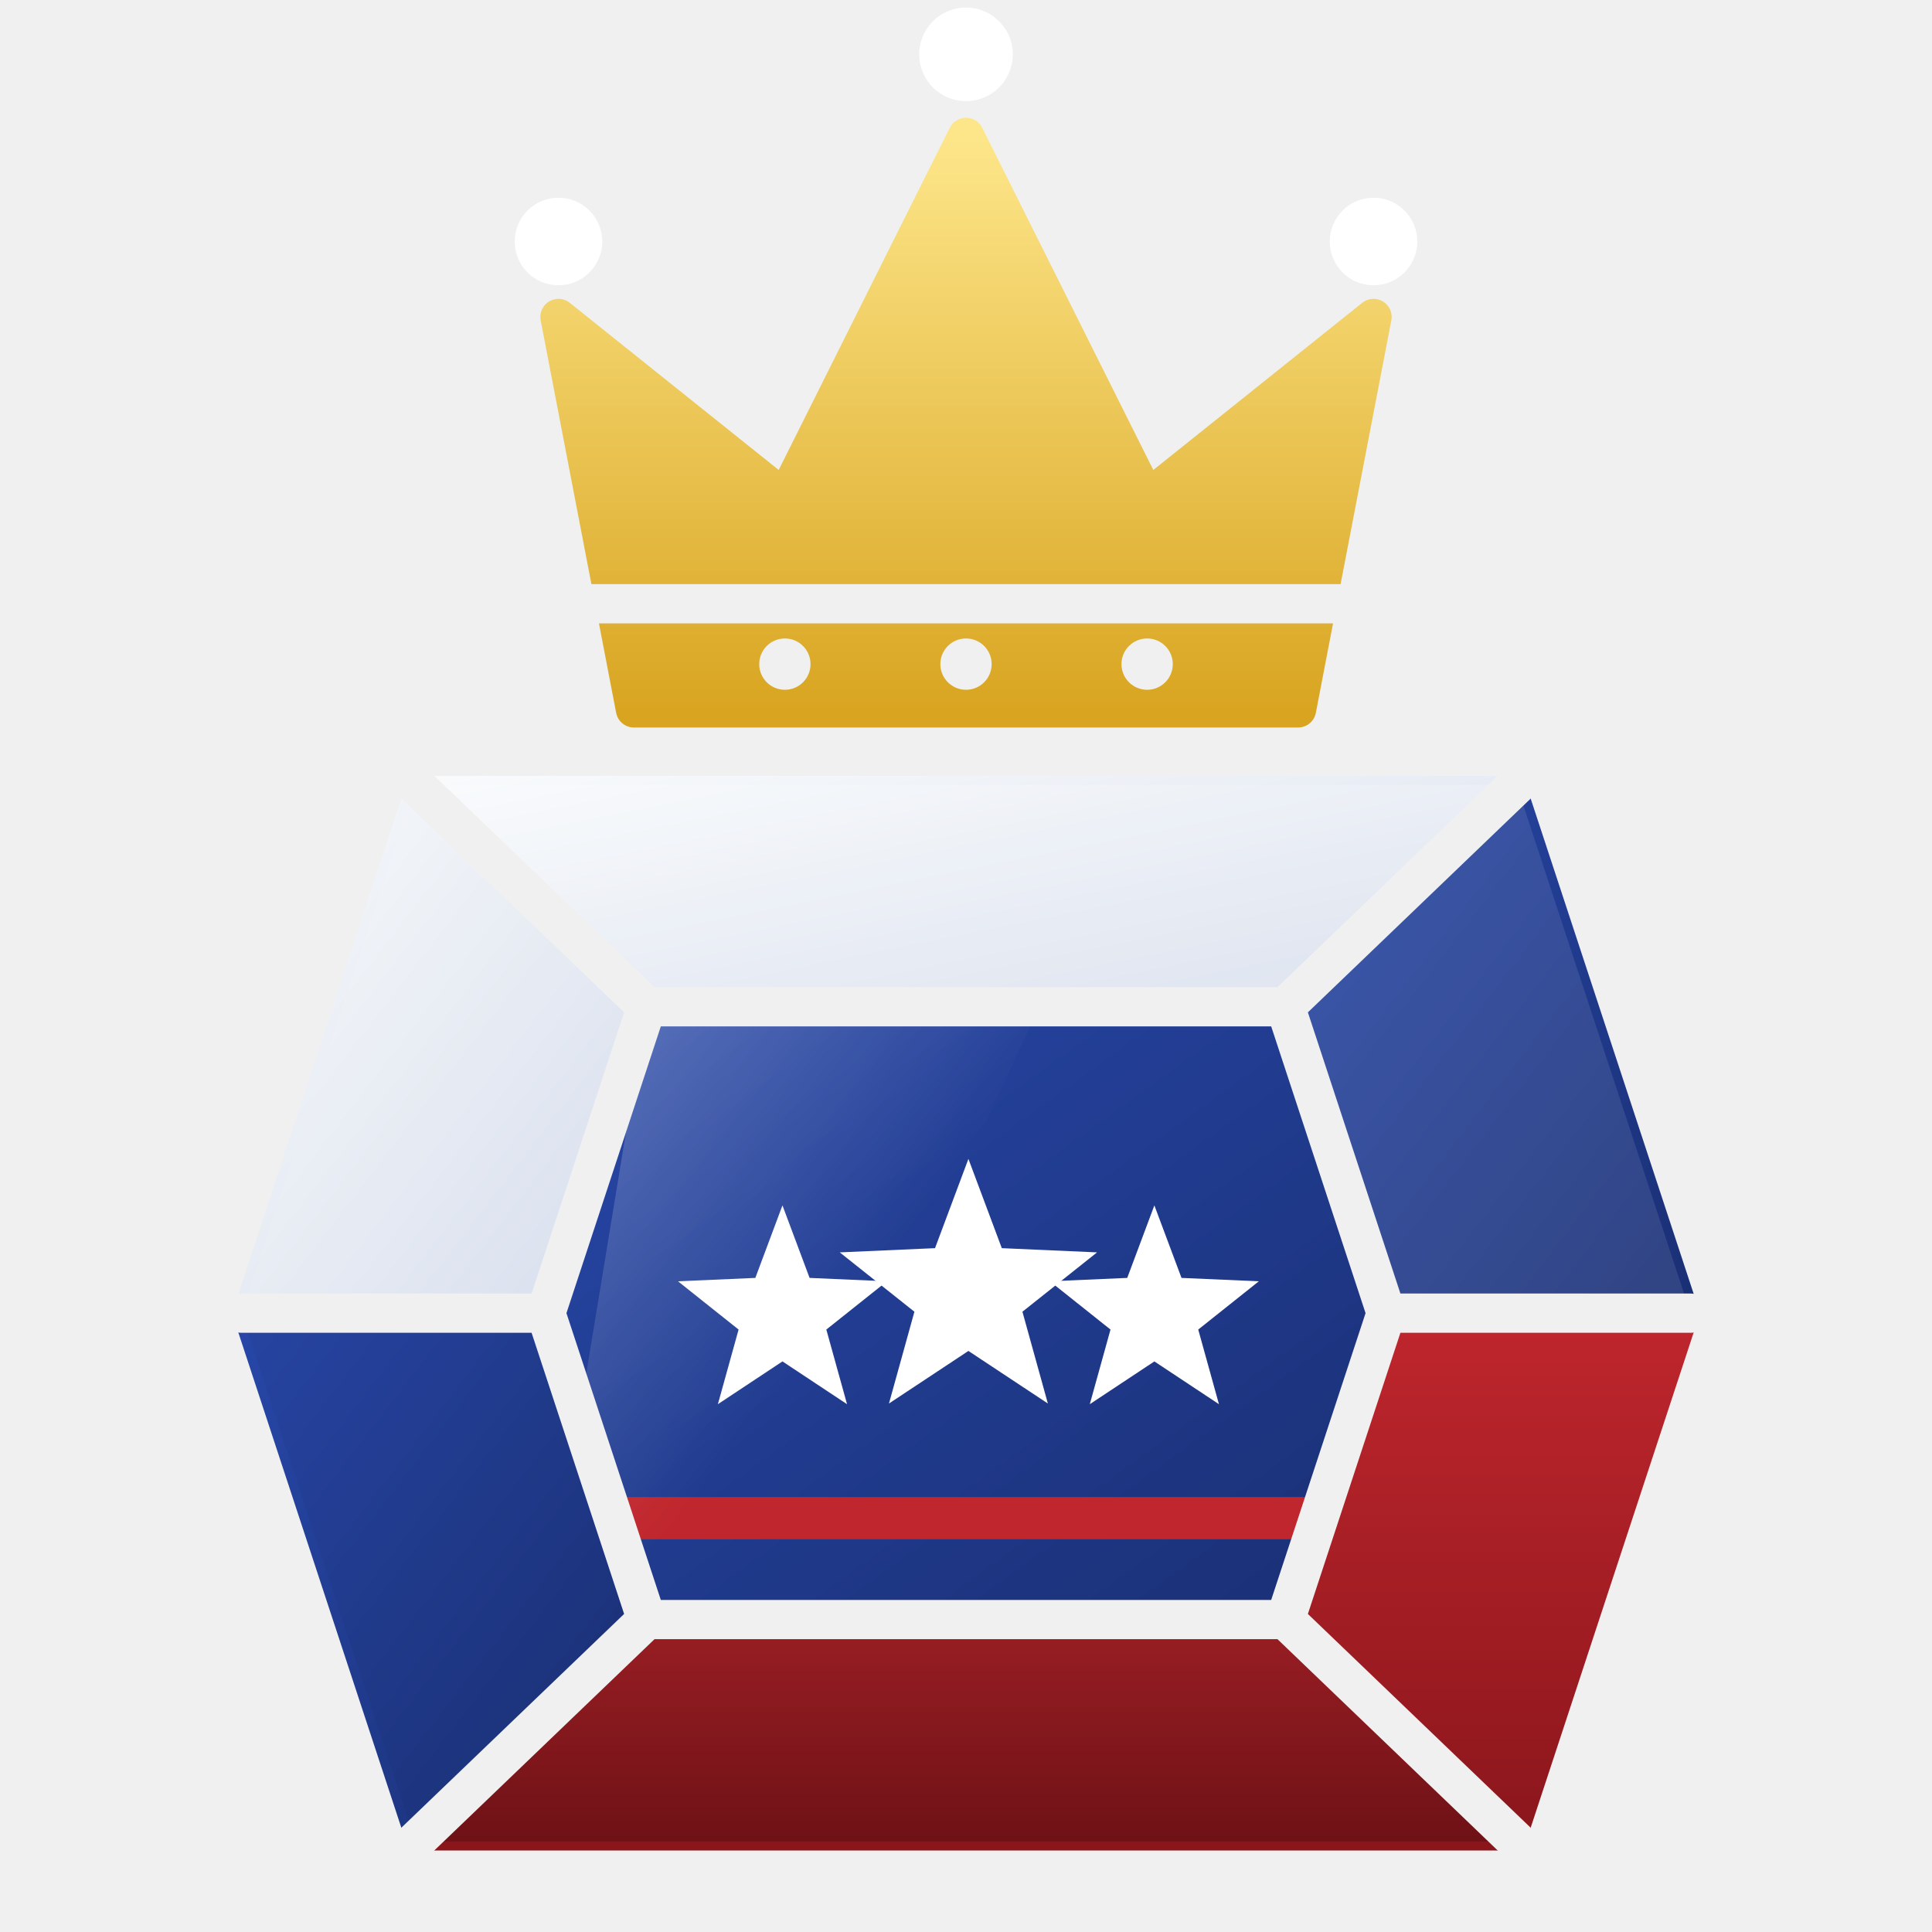
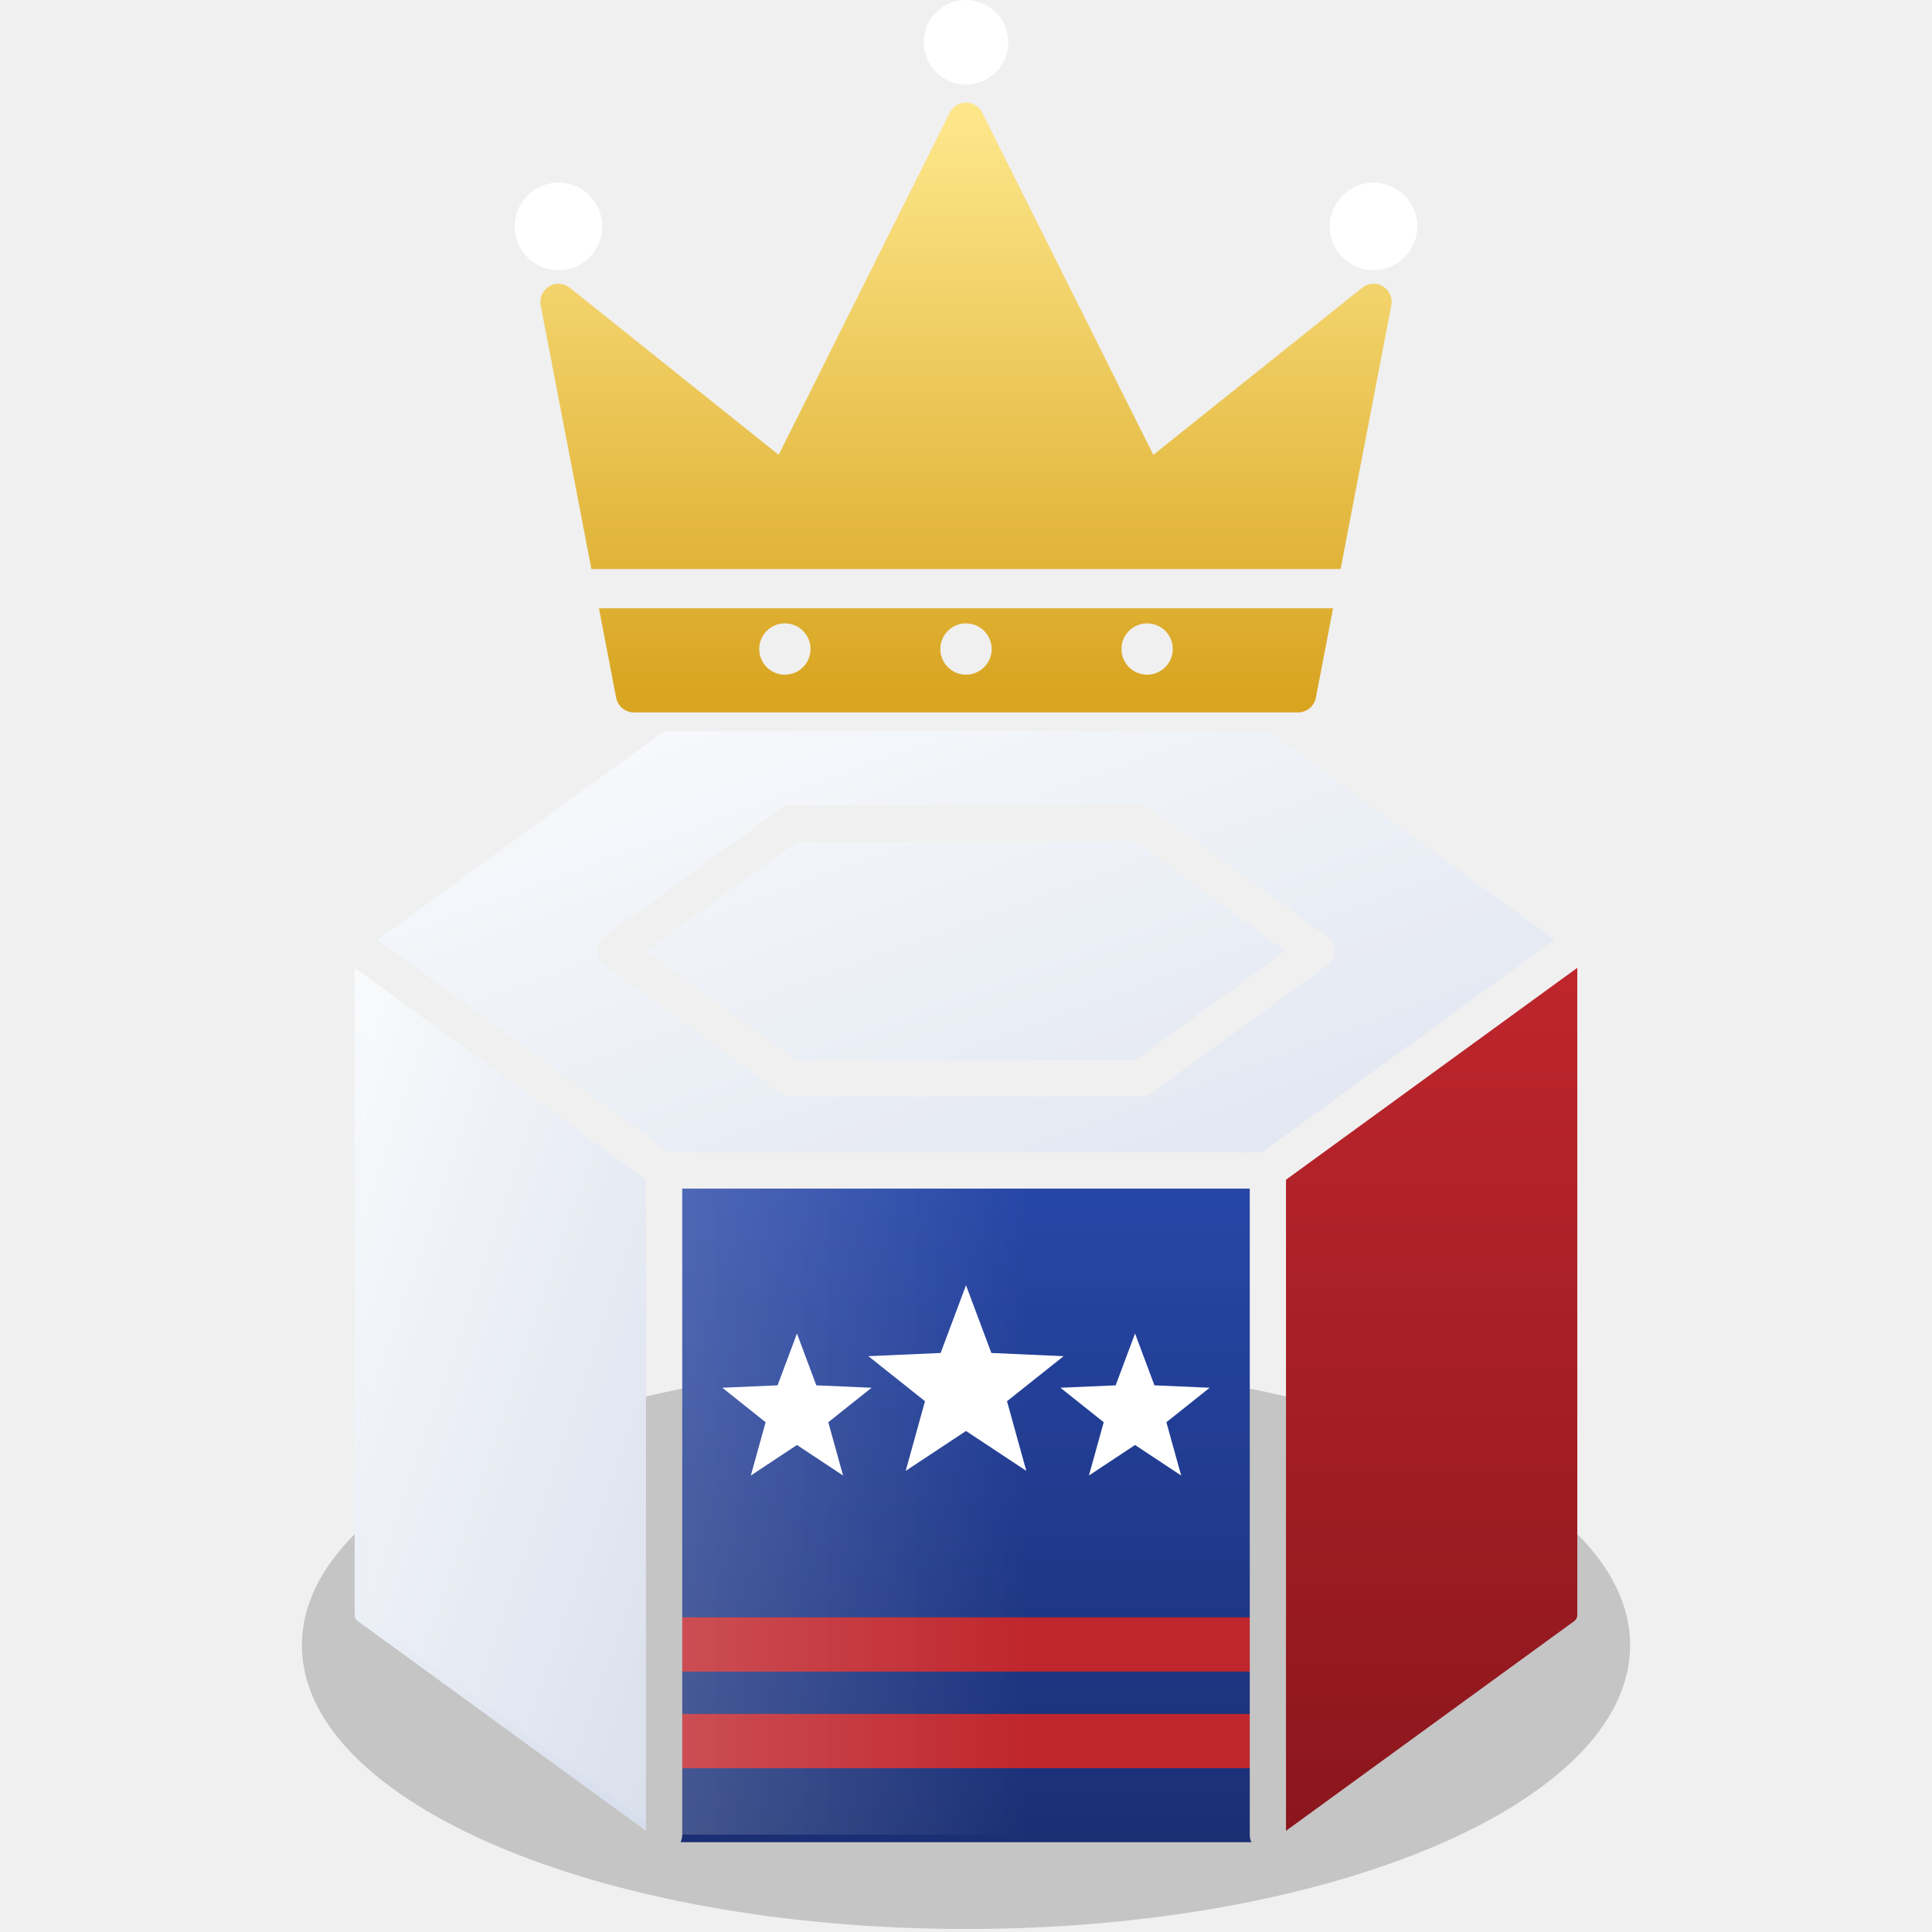
<svg xmlns="http://www.w3.org/2000/svg" viewBox="0 0 128 128" width="128" height="128" role="img" aria-label="Block Master, Presidents' Day">
  <defs>
    <linearGradient id="presidents-top" x1="0" y1="0" x2="1" y2="1">
      <stop offset="0" stop-color="#f8fafc" />
      <stop offset="1" stop-color="#d5dceb" />
    </linearGradient>
-     <linearGradient id="presidents-left" x1="0" y1="0" x2="1" y2="1">
+     <linearGradient id="presidents-left" x1="0" y1="0" x2="0" y2="1">
      <stop offset="0" stop-color="#2747a8" />
      <stop offset="1" stop-color="#1a2f74" />
    </linearGradient>
    <linearGradient id="presidents-right" x1="0" y1="0" x2="0" y2="1">
      <stop offset="0" stop-color="#c0262d" />
      <stop offset="1" stop-color="#8a161c" />
    </linearGradient>
    <linearGradient id="presidents-crown" x1="0" y1="0" x2="0" y2="1">
      <stop offset="0" stop-color="#fde68a" />
      <stop offset="1" stop-color="#d9a521" />
    </linearGradient>
-     <linearGradient id="presidents-table" x1="0" y1="0" x2="1" y2="1">
-       <stop offset="0" stop-color="#2747a8" />
-       <stop offset="1" stop-color="#1a2f74" />
+     <linearGradient id="presidents-lid" x1="0" y1="0" x2="1" y2="1">
+       <stop offset="0" stop-color="#f8fafc" />
+       <stop offset="1" stop-color="#d5dceb" />
    </linearGradient>
-     <linearGradient id="presidents-sheen" x1="0" y1="0" x2="1" y2="1">
-       <stop offset="0" stop-color="#ffffff" stop-opacity="0.5" />
-       <stop offset="0.55" stop-color="#ffffff" stop-opacity="0" />
+     <linearGradient id="presidents-sheen" x1="0" y1="0" x2="1" y2="0">
+       <stop offset="0" stop-color="#ffffff" stop-opacity="0.32" />
+       <stop offset="0.6" stop-color="#ffffff" stop-opacity="0" />
    </linearGradient>
-     <clipPath id="presidents-tablec">
-       <path d="M42.84,66.7 L85.16,66.7 L91.84,87 L85.16,107.3 L42.84,107.3 L36.16,87 Z" />
+     <clipPath id="presidents-frontc">
+       <path d="M84,77.55 L44,77.55 L44,121.55 L84,121.55 Z" />
    </clipPath>
-     <clipPath id="presidents-gemc">
-       <path d="M27.52,52 L100.48,52 L112,87 L100.48,122 L27.52,122 L16,87 Z" />
+     <clipPath id="presidents-lidc">
+       <path d="M104,63 L84,77.55 L44,77.55 L24,63 L44,48.45 L84,48.45 Z" />
    </clipPath>
    <mask id="presidents-gem" maskUnits="userSpaceOnUse" x="0" y="0" width="128" height="128">
      <rect width="128" height="128" fill="white" />
-       <path d="M27.52,52 L42.84,66.7 M100.48,52 L85.16,66.7 M112,87 L91.84,87 M100.48,122 L85.16,107.3 M27.52,122 L42.84,107.3 M16,87 L36.16,87 M42.84,66.7 L85.16,66.7 L91.84,87 L85.16,107.3 L42.84,107.3 L36.16,87 Z" stroke="black" stroke-width="2.6" stroke-linecap="round" stroke-linejoin="round" fill="none" />
-       <g clip-path="url(#presidents-tablec)" />
+       <path d="M104,63 L84,77.55 L44,77.55 L24,63 M84,77.55 L84,121.55 M44,77.55 L44,121.55 M87.2,63 L75.6,71.44 L52.4,71.44 L40.8,63 L52.4,54.56 L75.6,54.56 Z" stroke="black" stroke-width="2.4" stroke-linecap="round" stroke-linejoin="round" fill="none" />
+       <g clip-path="url(#presidents-frontc)" />
    </mask>
    <mask id="presidents-crownm" maskUnits="userSpaceOnUse" x="0" y="0" width="128" height="128">
      <rect width="128" height="128" fill="white" />
-       <path d="M38,40 L90,40" stroke="black" stroke-width="2.6" />
-       <circle cx="52" cy="44" r="1.7" fill="black" />
-       <circle cx="64" cy="44" r="1.7" fill="black" />
-       <circle cx="76" cy="44" r="1.7" fill="black" />
+       <path d="M38,39 L90,39" stroke="black" stroke-width="2.6" />
+       <circle cx="52" cy="43" r="1.7" fill="black" />
+       <circle cx="64" cy="43" r="1.7" fill="black" />
+       <circle cx="76" cy="43" r="1.7" fill="black" />
    </mask>
  </defs>
+   <ellipse cx="64" cy="109" rx="44" ry="18.8" fill="#000000" opacity="0.18" />
  <g mask="url(#presidents-gem)" stroke-linejoin="round">
-     <path d="M27.52,52 L100.48,52 L85.16,66.7 L42.84,66.7 Z" fill="url(#presidents-top)" stroke="url(#presidents-top)" stroke-width="1.2" />
-     <path d="M27.52,52 L100.48,52 L85.16,66.7 L42.84,66.7 Z" fill="#ffffff" opacity="0.16" />
-     <path d="M16,87 L27.52,52 L42.84,66.7 L36.16,87 Z" fill="url(#presidents-top)" stroke="url(#presidents-top)" stroke-width="1.2" />
-     <path d="M16,87 L27.52,52 L42.84,66.7 L36.16,87 Z" fill="#ffffff" opacity="0.04" />
-     <path d="M100.48,52 L112,87 L91.84,87 L85.16,66.7 Z" fill="url(#presidents-left)" stroke="url(#presidents-left)" stroke-width="1.2" />
-     <path d="M100.48,52 L112,87 L91.84,87 L85.16,66.7 Z" fill="#ffffff" opacity="0.1" />
-     <path d="M27.52,122 L16,87 L36.16,87 L42.84,107.3 Z" fill="url(#presidents-left)" stroke="url(#presidents-left)" stroke-width="1.2" />
-     <path d="M27.52,122 L16,87 L36.16,87 L42.84,107.3 Z" fill="#000000" opacity="0.04" />
-     <path d="M112,87 L100.48,122 L85.16,107.3 L91.84,87 Z" fill="url(#presidents-right)" stroke="url(#presidents-right)" stroke-width="1.2" />
-     <path d="M100.48,122 L27.52,122 L42.84,107.3 L85.16,107.3 Z" fill="url(#presidents-right)" stroke="url(#presidents-right)" stroke-width="1.2" />
-     <path d="M100.48,122 L27.52,122 L42.84,107.3 L85.16,107.3 Z" fill="#000000" opacity="0.2" />
-     <g clip-path="url(#presidents-gemc)" />
-     <path d="M42.84,66.7 L85.16,66.7 L91.84,87 L85.16,107.3 L42.84,107.3 L36.16,87 Z" fill="url(#presidents-table)" />
-     <g clip-path="url(#presidents-tablec)">
-       <g transform="matrix(0.56 0 0 0.56 36.16 66.7)">
-         <polygon points="28,23.5 31.21,32.08 40.36,32.48 33.19,38.19 35.64,47.02 28,41.96 20.36,47.02 22.81,38.19 15.64,32.48 24.79,32.08" fill="#ffffff" />
-         <polygon points="50,18 53.95,28.56 65.22,29.06 56.39,36.08 59.4,46.94 50,40.72 40.6,46.94 43.61,36.08 34.78,29.06 46.05,28.56" fill="#ffffff" />
-         <polygon points="72,23.5 75.21,32.08 84.36,32.48 77.19,38.19 79.64,47.02 72,41.96 64.36,47.02 66.81,38.19 59.64,32.48 68.79,32.08" fill="#ffffff" />
-         <rect x="0" y="58" width="100" height="5" fill="#c0262d" />
+     <path d="M104,63 L84,77.55 L84,121.55 L104,107 Z" fill="url(#presidents-right)" stroke="url(#presidents-right)" stroke-width="1" />
+     <path d="M84,77.55 L44,77.55 L44,121.55 L84,121.55 Z" fill="url(#presidents-left)" stroke="url(#presidents-left)" stroke-width="1" />
+     <path d="M44,77.55 L24,63 L24,107 L44,121.55 Z" fill="url(#presidents-top)" stroke="url(#presidents-top)" stroke-width="1" />
+     <path d="M44,77.55 L24,63 L24,107 L44,121.55 Z" fill="#ffffff" opacity="0.08" />
+     <g clip-path="url(#presidents-frontc)">
+       <g transform="matrix(0.4 0 0 0.4 44 77.55)">
+         <polygon points="22,27 25.21,35.58 34.36,35.98 27.19,41.69 29.64,50.52 22,45.46 14.36,50.52 16.81,41.69 9.64,35.98 18.79,35.58" fill="#ffffff" />
+         <polygon points="50,19 54.2,30.22 66.17,30.75 56.79,38.21 59.99,49.75 50,43.14 40.01,49.75 43.21,38.21 33.83,30.75 45.8,30.22" fill="#ffffff" />
+         <polygon points="78,27 81.21,35.58 90.36,35.98 83.19,41.69 85.64,50.52 78,45.46 70.36,50.52 72.81,41.69 65.64,35.98 74.79,35.58" fill="#ffffff" />
+         <rect x="0" y="74" width="100" height="9" fill="#c0262d" />
+         <rect x="0" y="90" width="100" height="9" fill="#c0262d" />
      </g>
-       <path d="M42.84,66.7 L68.84,66.7 L50.16,107.3 L36.16,107.3 Z" fill="url(#presidents-sheen)" opacity="0.55" />
+       <path d="M84,77.55 L44,77.55 L44,121.55 L84,121.55 Z" fill="url(#presidents-sheen)" opacity="0.6" />
    </g>
+     <path d="M104,63 L84,77.55 L44,77.55 L24,63 L44,48.45 L84,48.45 Z" fill="url(#presidents-lid)" />
+     <path d="M104,63 L84,77.55 L44,77.55 L24,63 L44,48.45 L84,48.45 Z" fill="#ffffff" opacity="0.22" />
+     <g clip-path="url(#presidents-lidc)" />
  </g>
  <g mask="url(#presidents-crownm)" stroke-linejoin="round">
-     <path d="M42,47 L37,21 L52,33 L64,9 L76,33 L91,21 L86,47 Z" fill="url(#presidents-crown)" stroke="url(#presidents-crown)" stroke-width="2.4" />
+     <path d="M42,46 L37,20 L52,32 L64,8 L76,32 L91,20 L86,46 Z" fill="url(#presidents-crown)" stroke="url(#presidents-crown)" stroke-width="2.4" />
  </g>
-   <circle cx="37" cy="16" r="2.9" fill="#ffffff" />
-   <circle cx="64" cy="3.6" r="3.1" fill="#ffffff" />
-   <circle cx="91" cy="16" r="2.9" fill="#ffffff" />
+   <circle cx="37" cy="15" r="2.9" fill="#ffffff" />
+   <circle cx="64" cy="2.8" r="2.8" fill="#ffffff" />
+   <circle cx="91" cy="15" r="2.9" fill="#ffffff" />
</svg>
